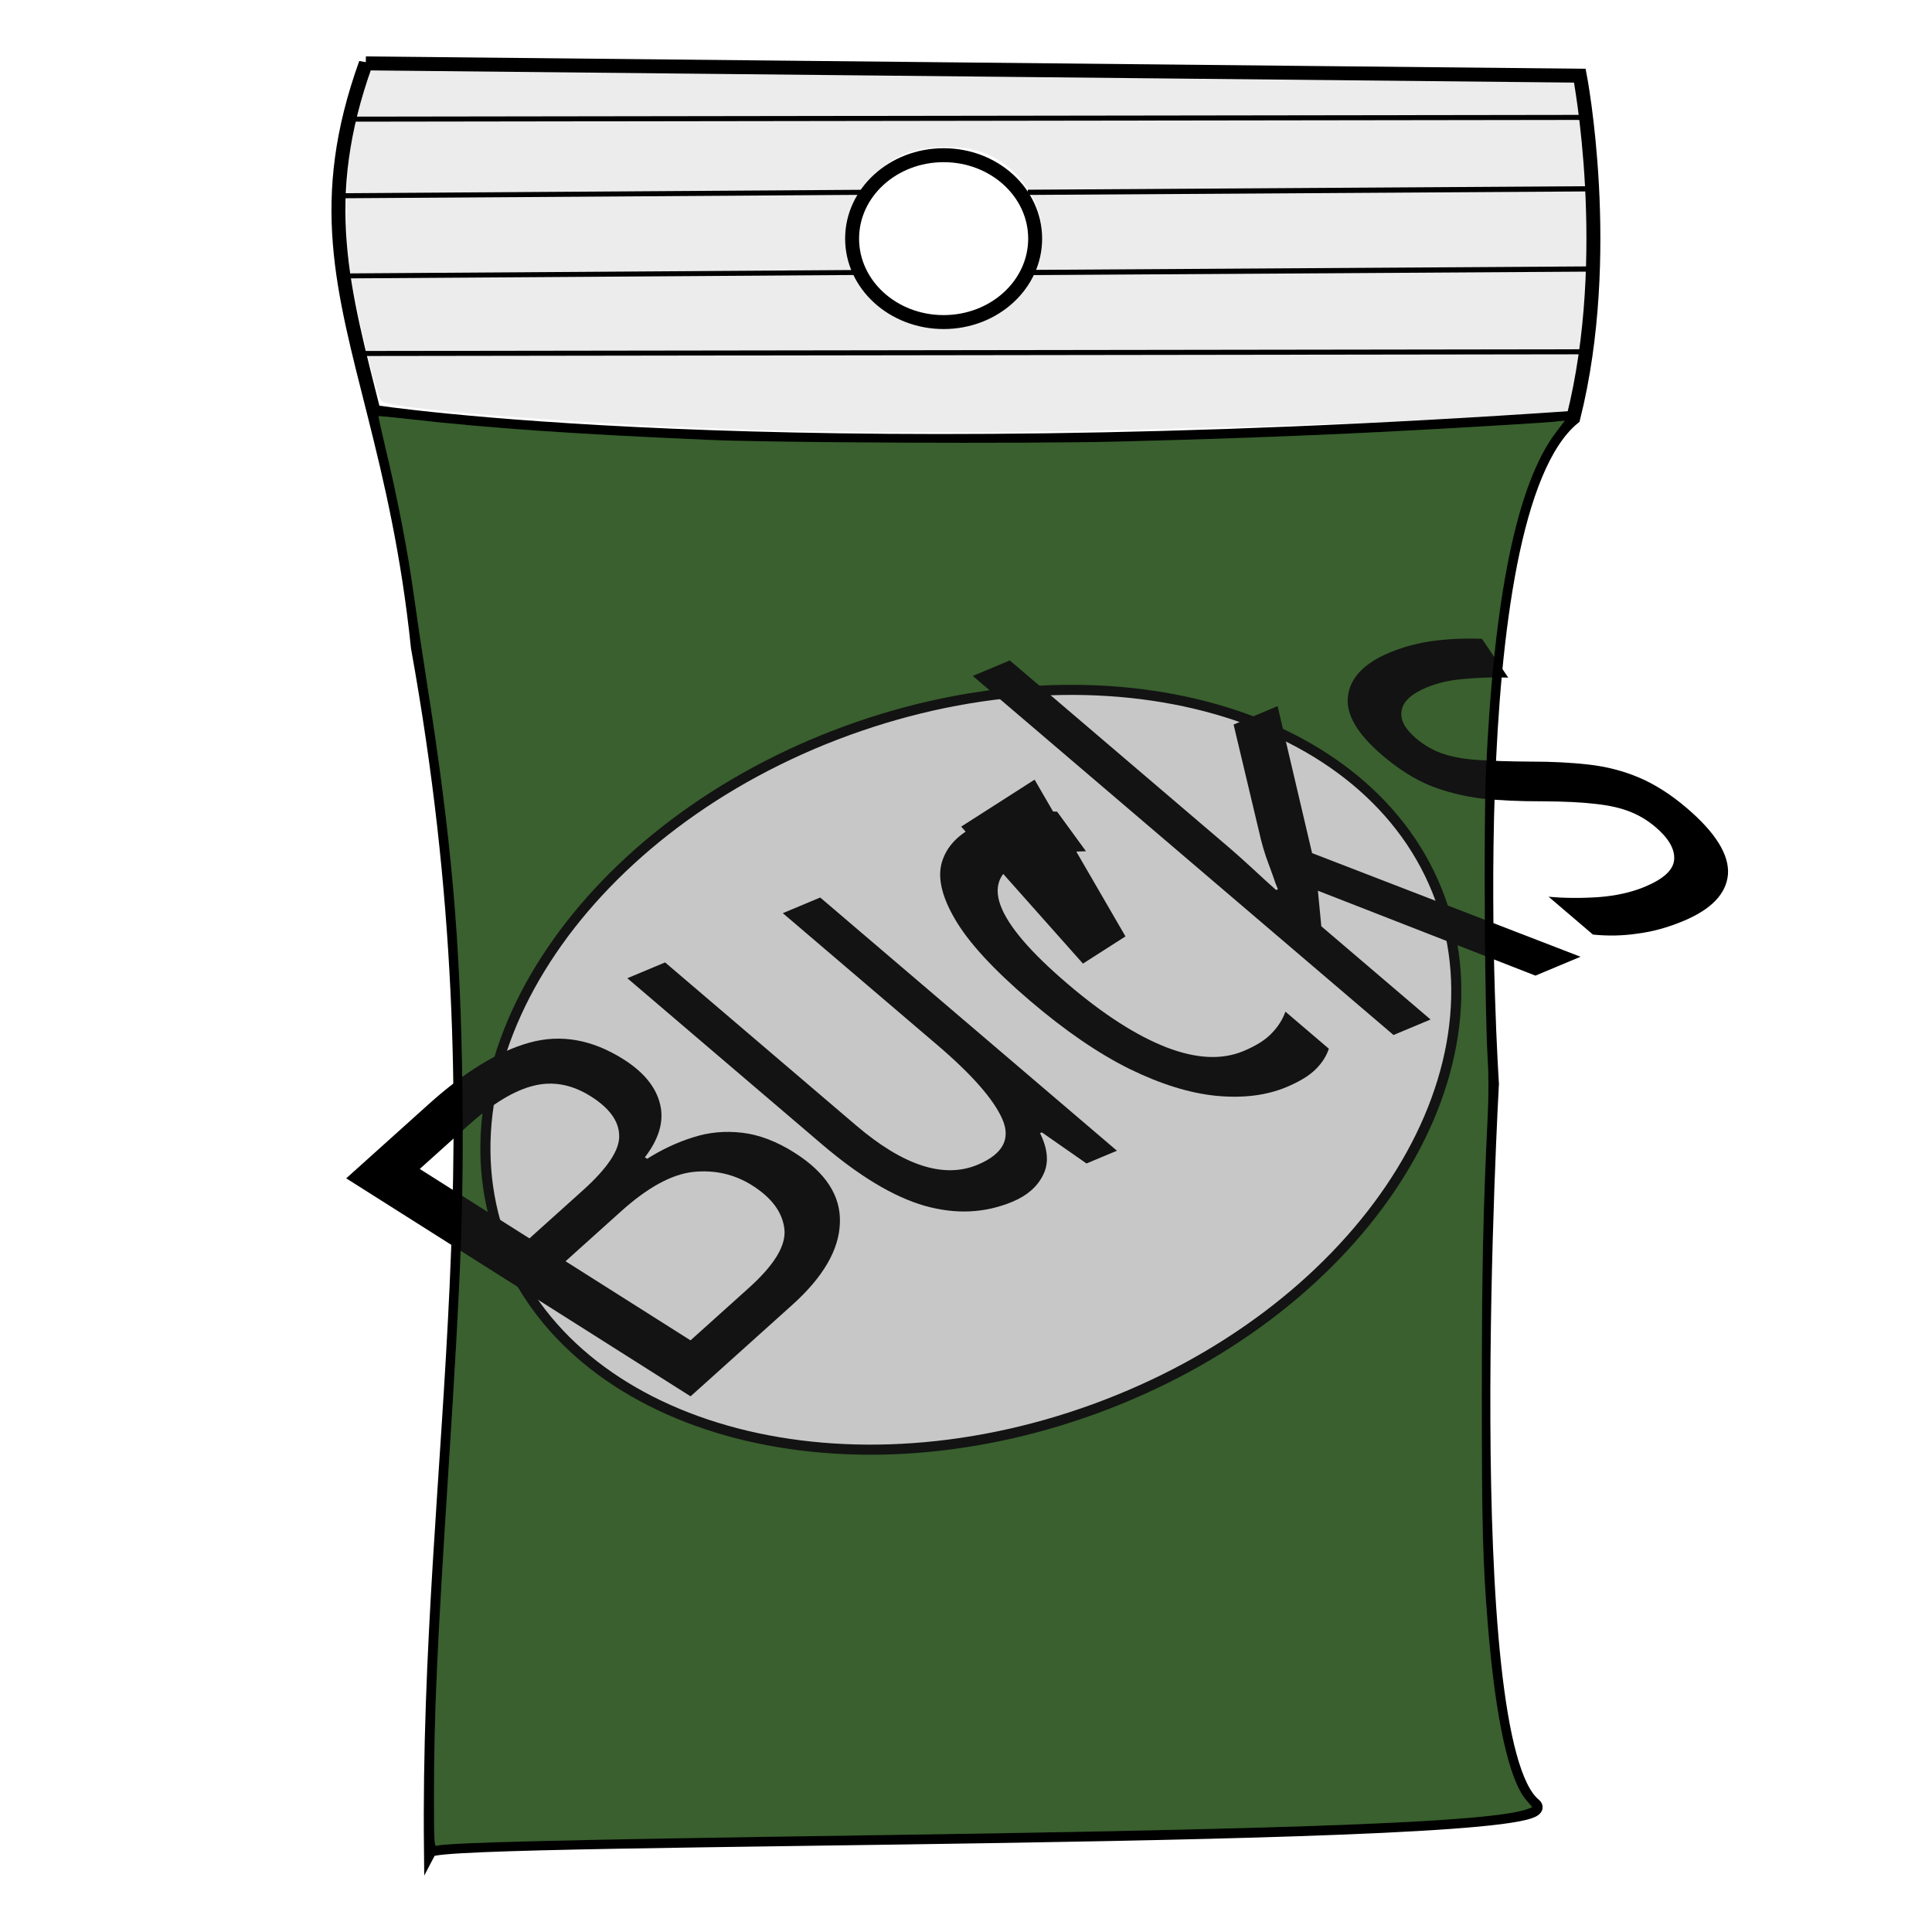
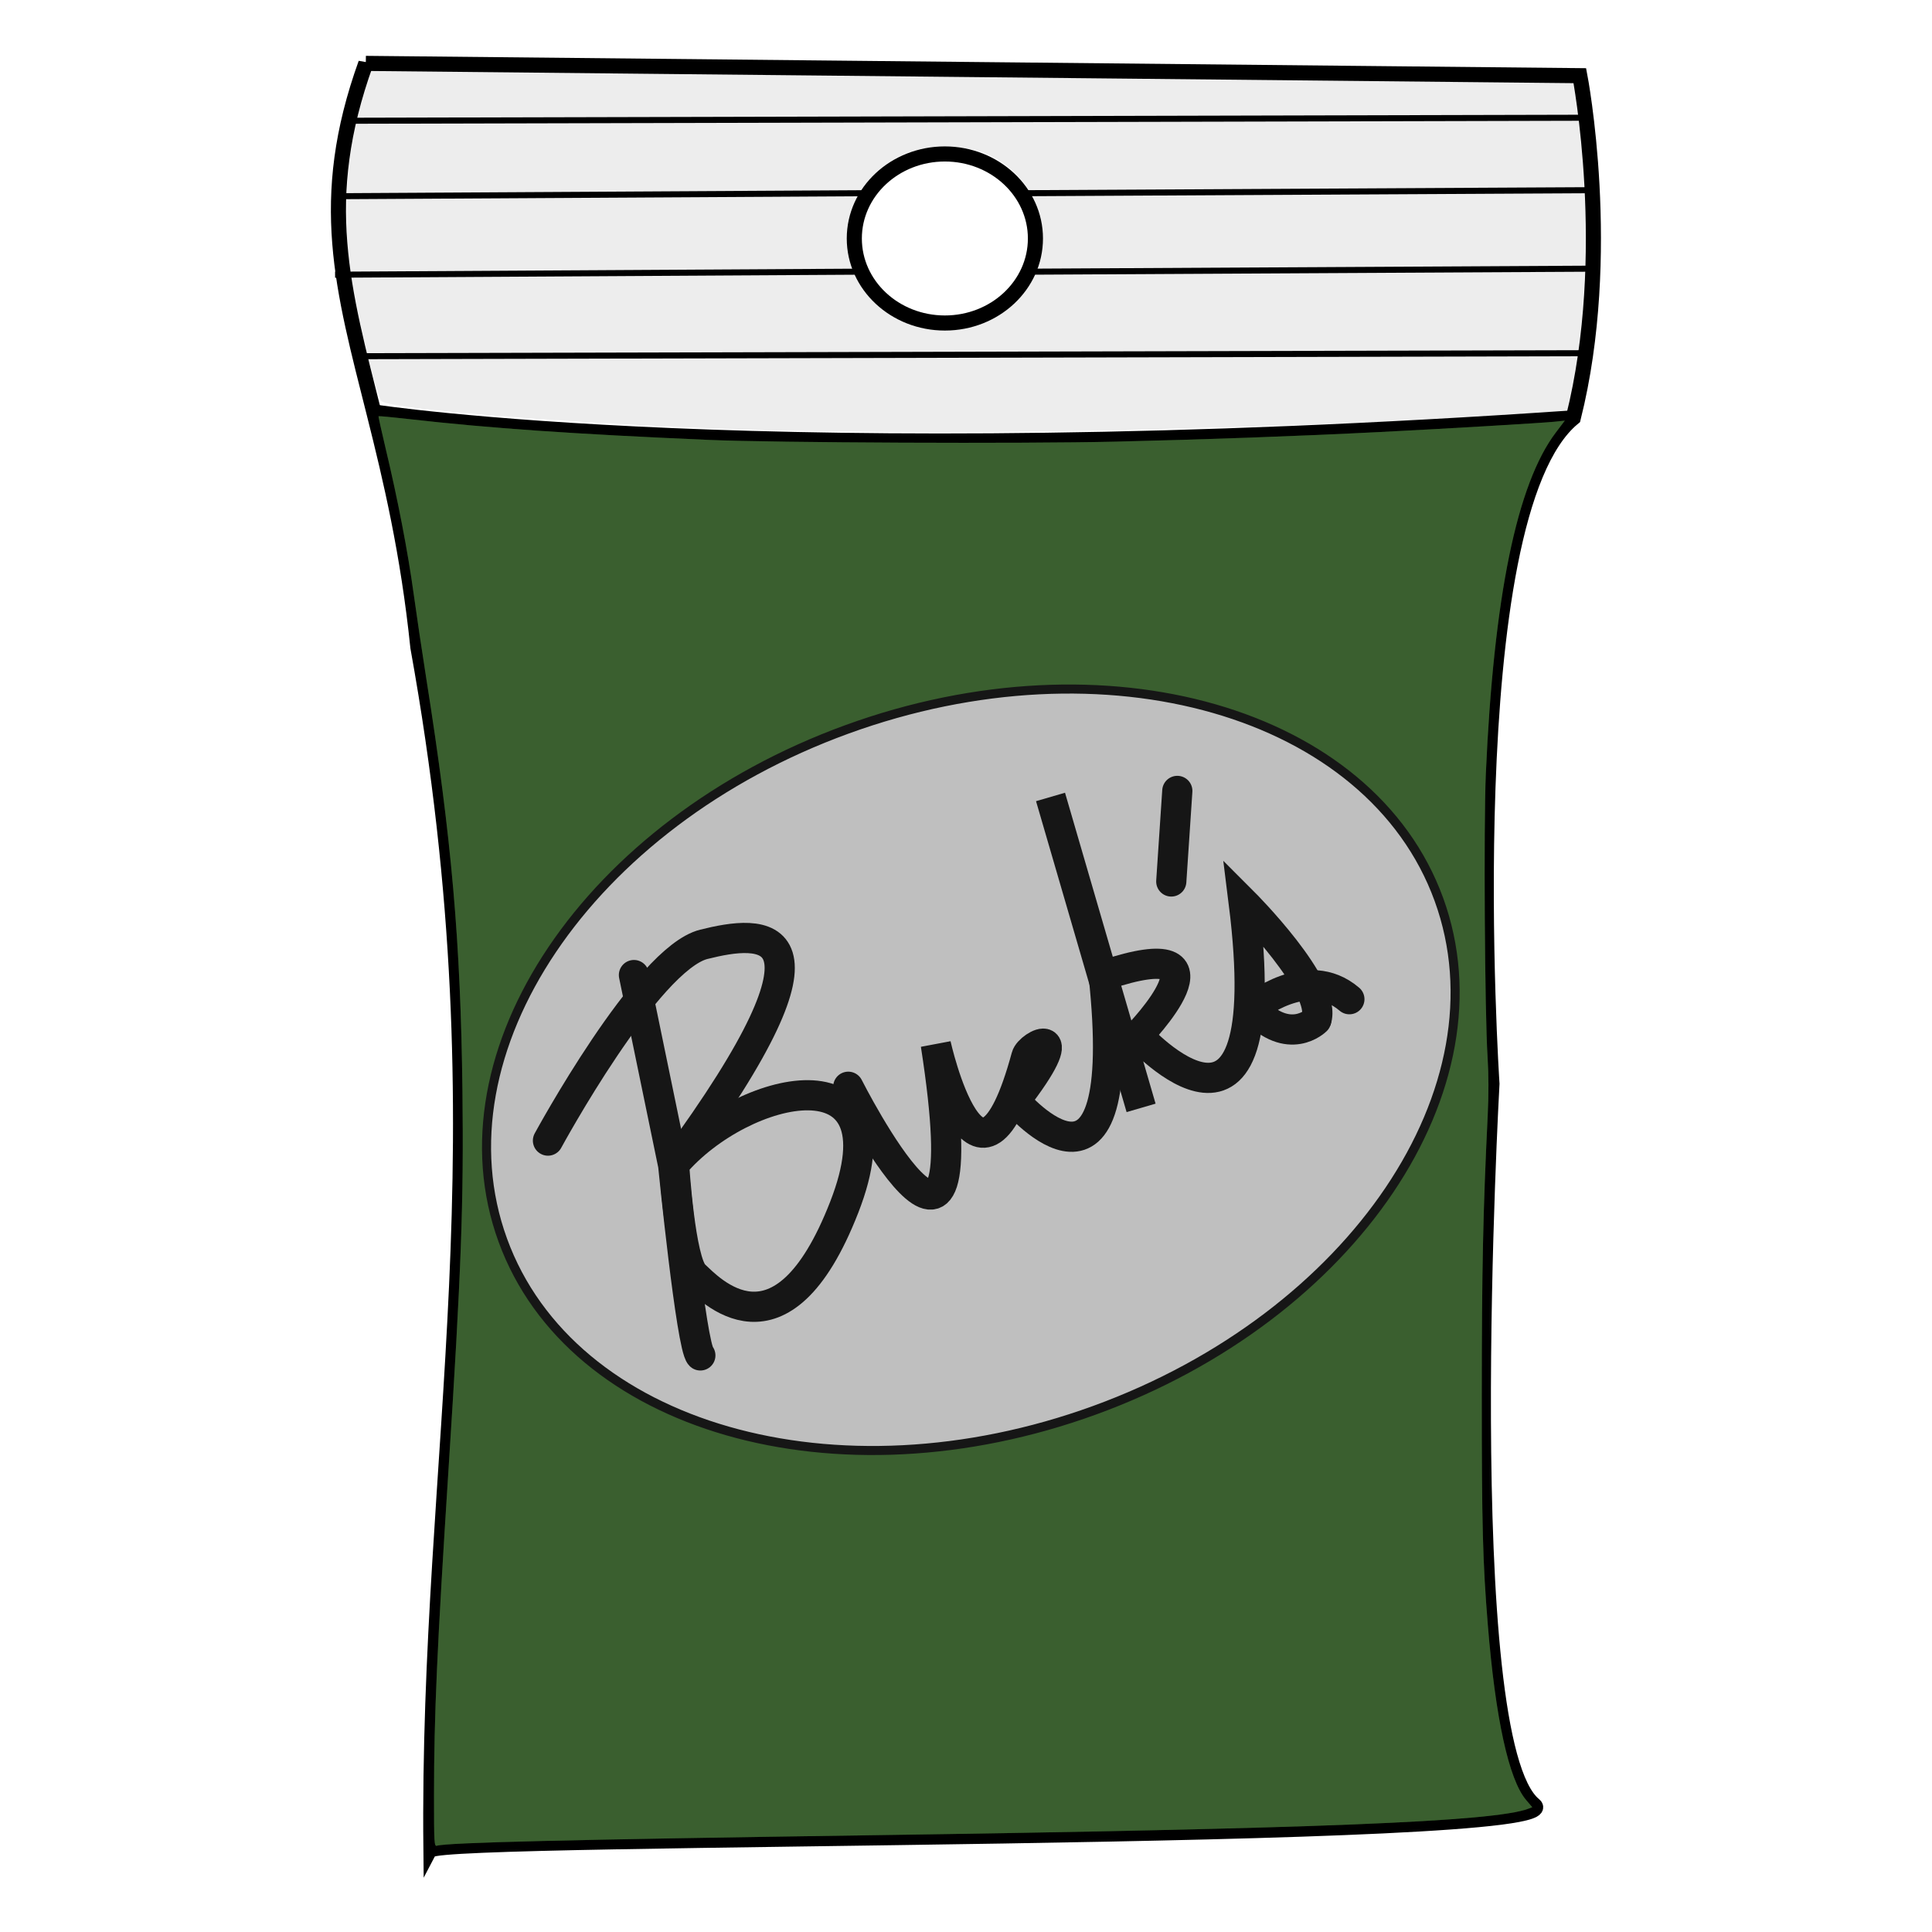
<svg xmlns="http://www.w3.org/2000/svg" xmlns:xlink="http://www.w3.org/1999/xlink" viewBox="0 0 64 64">
  <defs>
-     <radialGradient xlink:href="#a" id="b" cx="1279.506" cy="1690.634" r="847.666" fx="1279.506" fy="1690.634" gradientTransform="scale(.91092 1.09779)" />
+     <radialGradient xlink:href="#a" id="b" cx="32.2" cy="37.5" r="19.6" fx="32.2" fy="37.5" gradientTransform="matrix(1 0 0 1.20514 0 -7.7)" />
    <linearGradient id="a">
      <stop offset="0" stop-color="#fff" stop-opacity="0" />
      <stop offset="1" stop-color="#4a4a4a" />
    </linearGradient>
  </defs>
-   <path fill="#ebebeb" d="M 26.039,14.267 C 20.624,14.149 12.938,13.587 12.637,13.287 12.47,13.12 11.855,10.594 11.62,9.112 11.485,8.26 11.454,7.53 11.5,6.269 11.56,4.603 11.6,4.375 12.23,2.214 12.29,2.011 12.449,2.005 16.426,2.074 18.7,2.113 26.483,2.196 33.721,2.259 40.959,2.322 48.108,2.403 49.607,2.44 l 2.727,0.067 0.154,1.09 c 0.102,0.72 0.363,2.138 0.358,4.195 -0.007,2.644 -0.071,2.718 -0.272,3.806 -0.13,0.704 -0.37,2.035 -0.396,2.06 -0.141,0.142 -8.544,0.412 -14.278,0.57 a 259.28,259.28 0 0 1 -11.86,0.039 z m 6.849,-3.966 c 0.951,-0.491 1.623,-1.553 1.623,-2.566 0,-1.16 -0.869,-2.324 -2.023,-2.708 -0.781,-0.26 -2.018,-0.195 -2.67,0.14 -1.72,0.882 -2.174,3.04 -0.924,4.396 0.776,0.841 1.344,1.06 2.624,1.013 0.65,-0.025 1.034,-0.102 1.37,-0.275 z" opacity=".929" />
-   <path fill="none" stroke="#000" stroke-width=".462" d="m12.118 2.1 40.216.407s1.143 5.918-.216 11.335c-3.947 3.245-2.695 22.06-2.695 22.06S48.2 57.67 50.825 59.792c1.556 1.26-36.253.98-36.55 1.494-.144-13.281 2.556-23.28-.432-39.843-.324-3.14-.906-5.586-1.44-7.71-1.05-4.174-1.916-7.107-.285-11.634Z" />
-   <path fill="none" stroke="#000" stroke-width=".462" d="M12.382 13.646s13.106 2.029 39.736.196" />
-   <ellipse cx="31.259" cy="7.905" fill="none" stroke="#000" stroke-linecap="round" stroke-linejoin="round" stroke-width=".462" rx="3.032" ry="2.764" />
+   <path fill="#ebebeb" d="M 26.039,14.267 C 20.624,14.149 12.938,13.587 12.637,13.287 12.47,13.12 11.855,10.594 11.62,9.112 11.485,8.26 11.454,7.53 11.5,6.269 11.56,4.603 11.6,4.375 12.23,2.214 12.29,2.011 12.449,2.005 16.426,2.074 18.7,2.113 26.483,2.196 33.721,2.259 40.959,2.322 48.108,2.403 49.607,2.44 l 2.727,0.067 0.154,1.09 c 0.102,0.72 0.363,2.138 0.358,4.195 -0.007,2.644 -0.071,2.718 -0.272,3.806 -0.13,0.704 -0.37,2.035 -0.396,2.06 -0.141,0.142 -8.544,0.412 -14.278,0.57 a 259.28,259.28 0 0 1 -11.86,0.039 z m 6.849,-3.966 c 0.951,-0.491 1.623,-1.553 1.623,-2.566 0,-1.16 -0.869,-2.324 -2.023,-2.708 -0.781,-0.26 -2.018,-0.195 -2.67,0.14 -1.72,0.882 -2.174,3.04 -0.924,4.396 0.776,0.841 1.344,1.06 2.624,1.013 0.65,-0.025 1.034,-0.102 1.37,-0.275 z" opacity=".9" />
+   <path fill="none" stroke="#000" stroke-width=".5" d="m12.118 2.1 40.216.407s1.143 5.918-.216 11.335c-3.947 3.245-2.695 22.06-2.695 22.06S48.2 57.67 50.825 59.792c1.556 1.26-36.253.98-36.55 1.494-.144-13.281 2.556-23.28-.432-39.843-.324-3.14-.906-5.586-1.44-7.71-1.05-4.174-1.916-7.107-.285-11.634Z" />
+   <path fill="none" stroke="#000" stroke-width=".5" d="M12.382 13.646s13.106 2.029 39.736.196" />
+   <ellipse cx="31.3" cy="7.9" fill="none" stroke="#000" stroke-linecap="round" stroke-linejoin="round" stroke-width=".5" rx="3" ry="2.8" />
  <path fill="#336824" d="M14.377 59.46c0-2.619.1-4.858.48-10.777.423-6.585.506-8.835.462-12.54-.06-4.959-.357-8.355-1.194-13.64-.138-.87-.328-2.15-.424-2.846-.187-1.366-.53-3.145-.928-4.807-.137-.574-.242-1.052-.233-1.062.01-.01.471.034 1.026.097 2.643.3 5.42.493 9.904.687 2.182.095 10.4.13 13.47.058 2.97-.07 6.032-.18 8.756-.318 2.237-.113 5.394-.3 5.81-.343l.331-.035-.294.388c-1.294 1.702-2.064 5.451-2.323 11.316-.074 1.696-.036 7.936.058 9.376.037.57.039 1.25.004 1.949-.153 3.096-.195 5.098-.196 9.234-.001 4.313.031 5.55.2 7.625.25 3.096.696 5.136 1.271 5.808l.202.236-.131.05c-1.134.43-6.97.664-21.99.882-9.871.143-13.818.24-14.163.344-.092.029-.098-.077-.098-1.682z" />
-   <ellipse cx="18.101" cy="44.3" fill="#f1f1f1" stroke="#000" stroke-linecap="round" stroke-linejoin="round" stroke-width=".334" rx="16.546" ry="11.959" transform="rotate(-20)" />
-   <path fill="none" stroke="#000" stroke-width=".167" d="m28.665 6.37-17.6.116" />
-   <path fill="none" stroke="#000" stroke-width=".173" d="m52.71 6.254-18.662.117" />
-   <path fill="none" stroke="#000" stroke-width=".165" d="m28.442 9.026-17.253.116" />
-   <path fill="none" stroke="#000" stroke-width=".173" d="m52.834 8.91-18.662.117" />
-   <path fill="none" stroke="#000" stroke-width=".167" d="m52.612 3.889-41.028.058M52.734 11.653l-41.027.057" />
-   <text xml:space="preserve" x="-16.272" y="41.669" stroke-width="1.133" font-family="sans-serif" font-size="18.119" font-weight="400" style="line-height:1.25" transform="matrix(.77744 -.3253 1.01134 .8631 0 0)">
-     <tspan x="-16.272" y="41.669" stroke-width="1.26" font-family="'Vladimir Script'" style="-inkscape-font-specification:'Vladimir Script'">ucks</tspan>
-   </text>
-   <text xml:space="preserve" x="65.645" y="82.362" stroke-width=".598" font-family="Vladimir Script" font-size="23.934" font-weight="400" style="line-height:1.25;-inkscape-font-specification:'Vladimir Script'" transform="matrix(1.07325 -.68676 .57202 .78741 -77.625 22.144)">
-     <tspan x="65.645" y="82.362">'</tspan>
-   </text>
-   <text xml:space="preserve" x="29.742" y="76.138" font-family="sans-serif" font-size="16.285" font-weight="400" style="line-height:1.25" transform="matrix(.82337 -.74033 .98125 .6212 -77.625 22.144)">
-     <tspan x="29.742" y="76.138" font-family="Vladimir Script" style="-inkscape-font-specification:'Vladimir Script'">B</tspan>
-   </text>
-   <path fill="url(#b)" d="m 14.377,59.46 c 0,-2.619 0.1,-4.858 0.48,-10.777 0.423,-6.585 0.506,-8.835 0.462,-12.54 -0.06,-4.959 -0.357,-8.355 -1.194,-13.64 -0.138,-0.87 -0.328,-2.15 -0.424,-2.846 -0.187,-1.366 -0.53,-3.145 -0.928,-4.807 -0.137,-0.574 -0.242,-1.052 -0.233,-1.062 0.01,-0.01 0.471,0.034 1.026,0.097 2.643,0.3 5.42,0.493 9.904,0.687 2.182,0.095 10.4,0.13 13.47,0.058 2.97,-0.07 6.032,-0.18 8.755,-0.318 2.238,-0.113 5.395,-0.3 5.81,-0.343 l 0.332,-0.035 -0.294,0.388 c -1.294,1.702 -2.064,5.451 -2.323,11.316 -0.074,1.696 -0.036,7.936 0.058,9.376 0.037,0.57 0.039,1.25 0.004,1.949 -0.153,3.096 -0.195,5.098 -0.196,9.234 -0.001,4.313 0.031,5.55 0.2,7.625 0.25,3.096 0.696,5.136 1.271,5.808 l 0.202,0.236 -0.131,0.05 c -1.134,0.43 -6.97,0.664 -21.99,0.882 -9.871,0.143 -13.818,0.24 -14.163,0.344 -0.092,0.029 -0.098,-0.077 -0.098,-1.682 z" opacity=".254" />
+   <ellipse cx="18.1" cy="44.3" fill="#f1f1f1" stroke="#000" stroke-linecap="round" stroke-linejoin="round" stroke-width=".3" rx="16.5" ry="12" transform="rotate(-20)" />
+   <path fill="none" stroke="#000" stroke-width=".2" d="m28.7 6.4-17.6.1M52.7 6.3l-18.7.1M28.4 9l-17.3.1M52.8 8.9l-18.7.1M52.6 3.9l-41 .1M52.7 11.7l-41 .1" />
+   <path fill="none" stroke="#000" stroke-linecap="round" d="m 18.152,37.784 c 0,0 3.271,-6.03 5.163,-6.502 1.892,-0.473 5.005,-0.867 -0.985,7.291" />
+   <path fill="none" stroke="#000" d="m 22.33,38.572 c 0,0 0.197,3.232 0.67,3.665 0.473,0.433 2.877,3.113 4.966,-2.246 2.089,-5.36 -3.389,-4.059 -5.635,-1.419" />
+   <path fill="none" stroke="#000" stroke-linecap="round" d="M22.3 38.6c0 0 .6 6 .9 6.3M22.3 38.6l-1.3-6.3M28.1 36c0 0 4.5 8.9 2.9-1.4 0 0 1.4 6.3 3 .4.1-.4 1.7-1.2-.4 1.5" />
+   <path fill="none" stroke="#000" stroke-linecap="round" d="m 33.64,36.483 c 0,0 3.862,4.532 2.916,-4.217" />
+   <path fill="none" stroke="#000" d="m34.8 26.4 3 10.3M36.6 32.3c4.5-1.5 1.1 2 1.1 2 0 0 4.7 5.2 3.5-4.4 0 0 2.8 2.8 2.4 3.9" />
+   <path fill="none" stroke="#000" stroke-linecap="round" d="M43.6 33.8c0 0-.9.9-2.1-.4M41.5 33.4c0 0 1.8-1.5 3.2-.3M39 26.2l-.2 3" />
+   <path fill="url(#b)" d="m 14.377,59.46 c 0,-2.619 0.1,-4.858 0.48,-10.777 0.423,-6.585 0.506,-8.835 0.462,-12.54 -0.06,-4.959 -0.357,-8.355 -1.194,-13.64 -0.138,-0.87 -0.328,-2.15 -0.424,-2.846 -0.187,-1.366 -0.53,-3.145 -0.928,-4.807 -0.137,-0.574 -0.242,-1.052 -0.233,-1.062 0.01,-0.01 0.471,0.034 1.026,0.097 2.643,0.3 5.42,0.493 9.904,0.687 2.182,0.095 10.4,0.13 13.47,0.058 2.97,-0.07 6.032,-0.18 8.755,-0.318 2.238,-0.113 5.395,-0.3 5.81,-0.343 l 0.332,-0.035 -0.294,0.388 c -1.294,1.702 -2.064,5.451 -2.323,11.316 -0.074,1.696 -0.036,7.936 0.058,9.376 0.037,0.57 0.039,1.25 0.004,1.949 -0.153,3.096 -0.195,5.098 -0.196,9.234 -10e-4,4.313 0.031,5.55 0.2,7.625 0.25,3.096 0.696,5.136 1.271,5.808 l 0.202,0.236 -0.131,0.05 c -1.134,0.43 -6.97,0.664 -21.99,0.882 -9.871,0.143 -13.818,0.24 -14.163,0.344 -0.092,0.029 -0.098,-0.077 -0.098,-1.682 z" opacity=".3" />
</svg>
